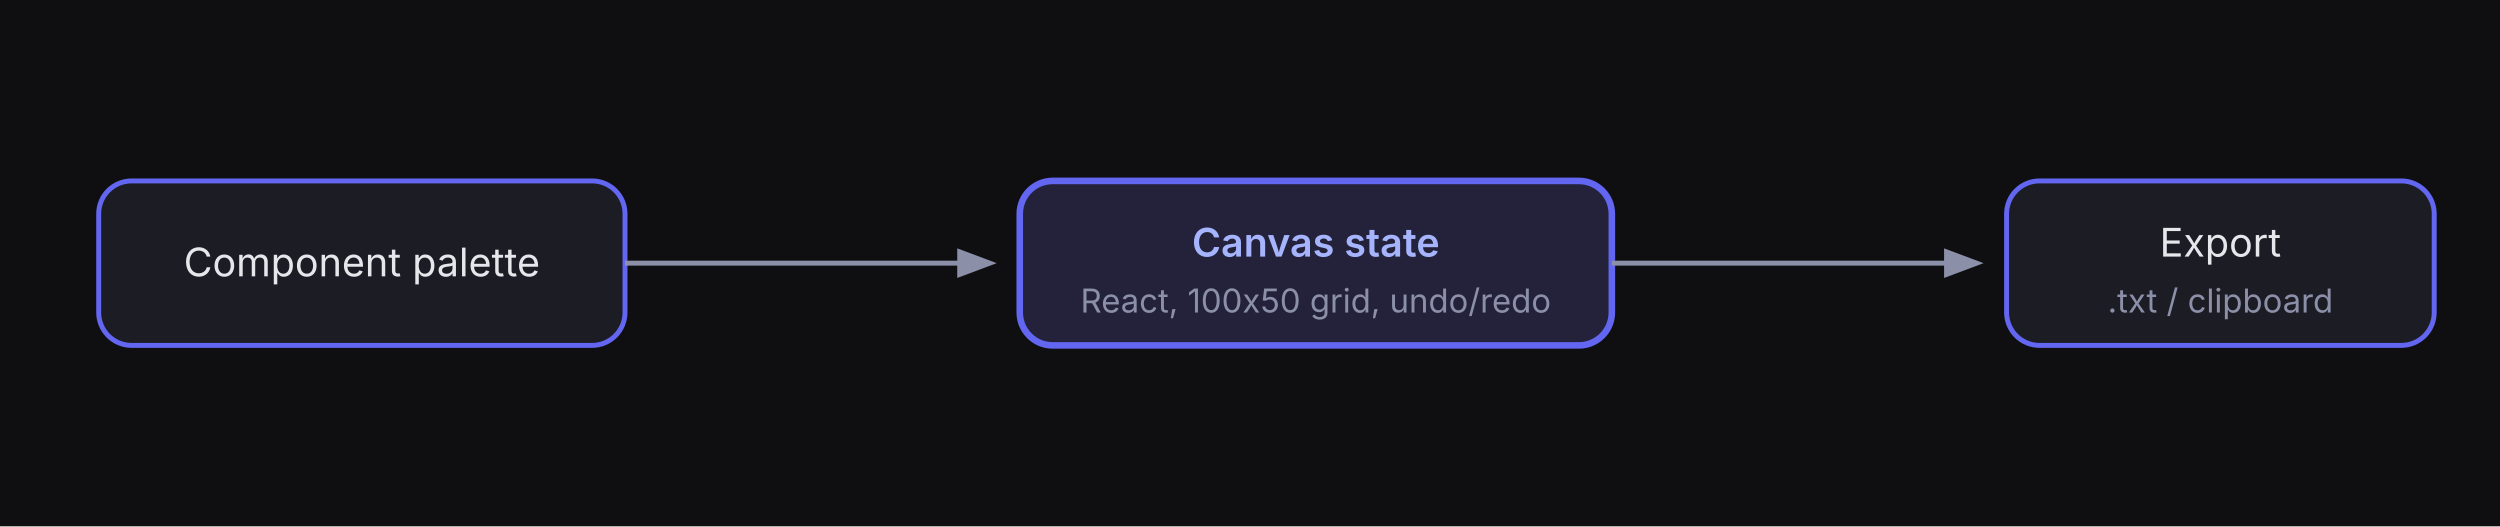
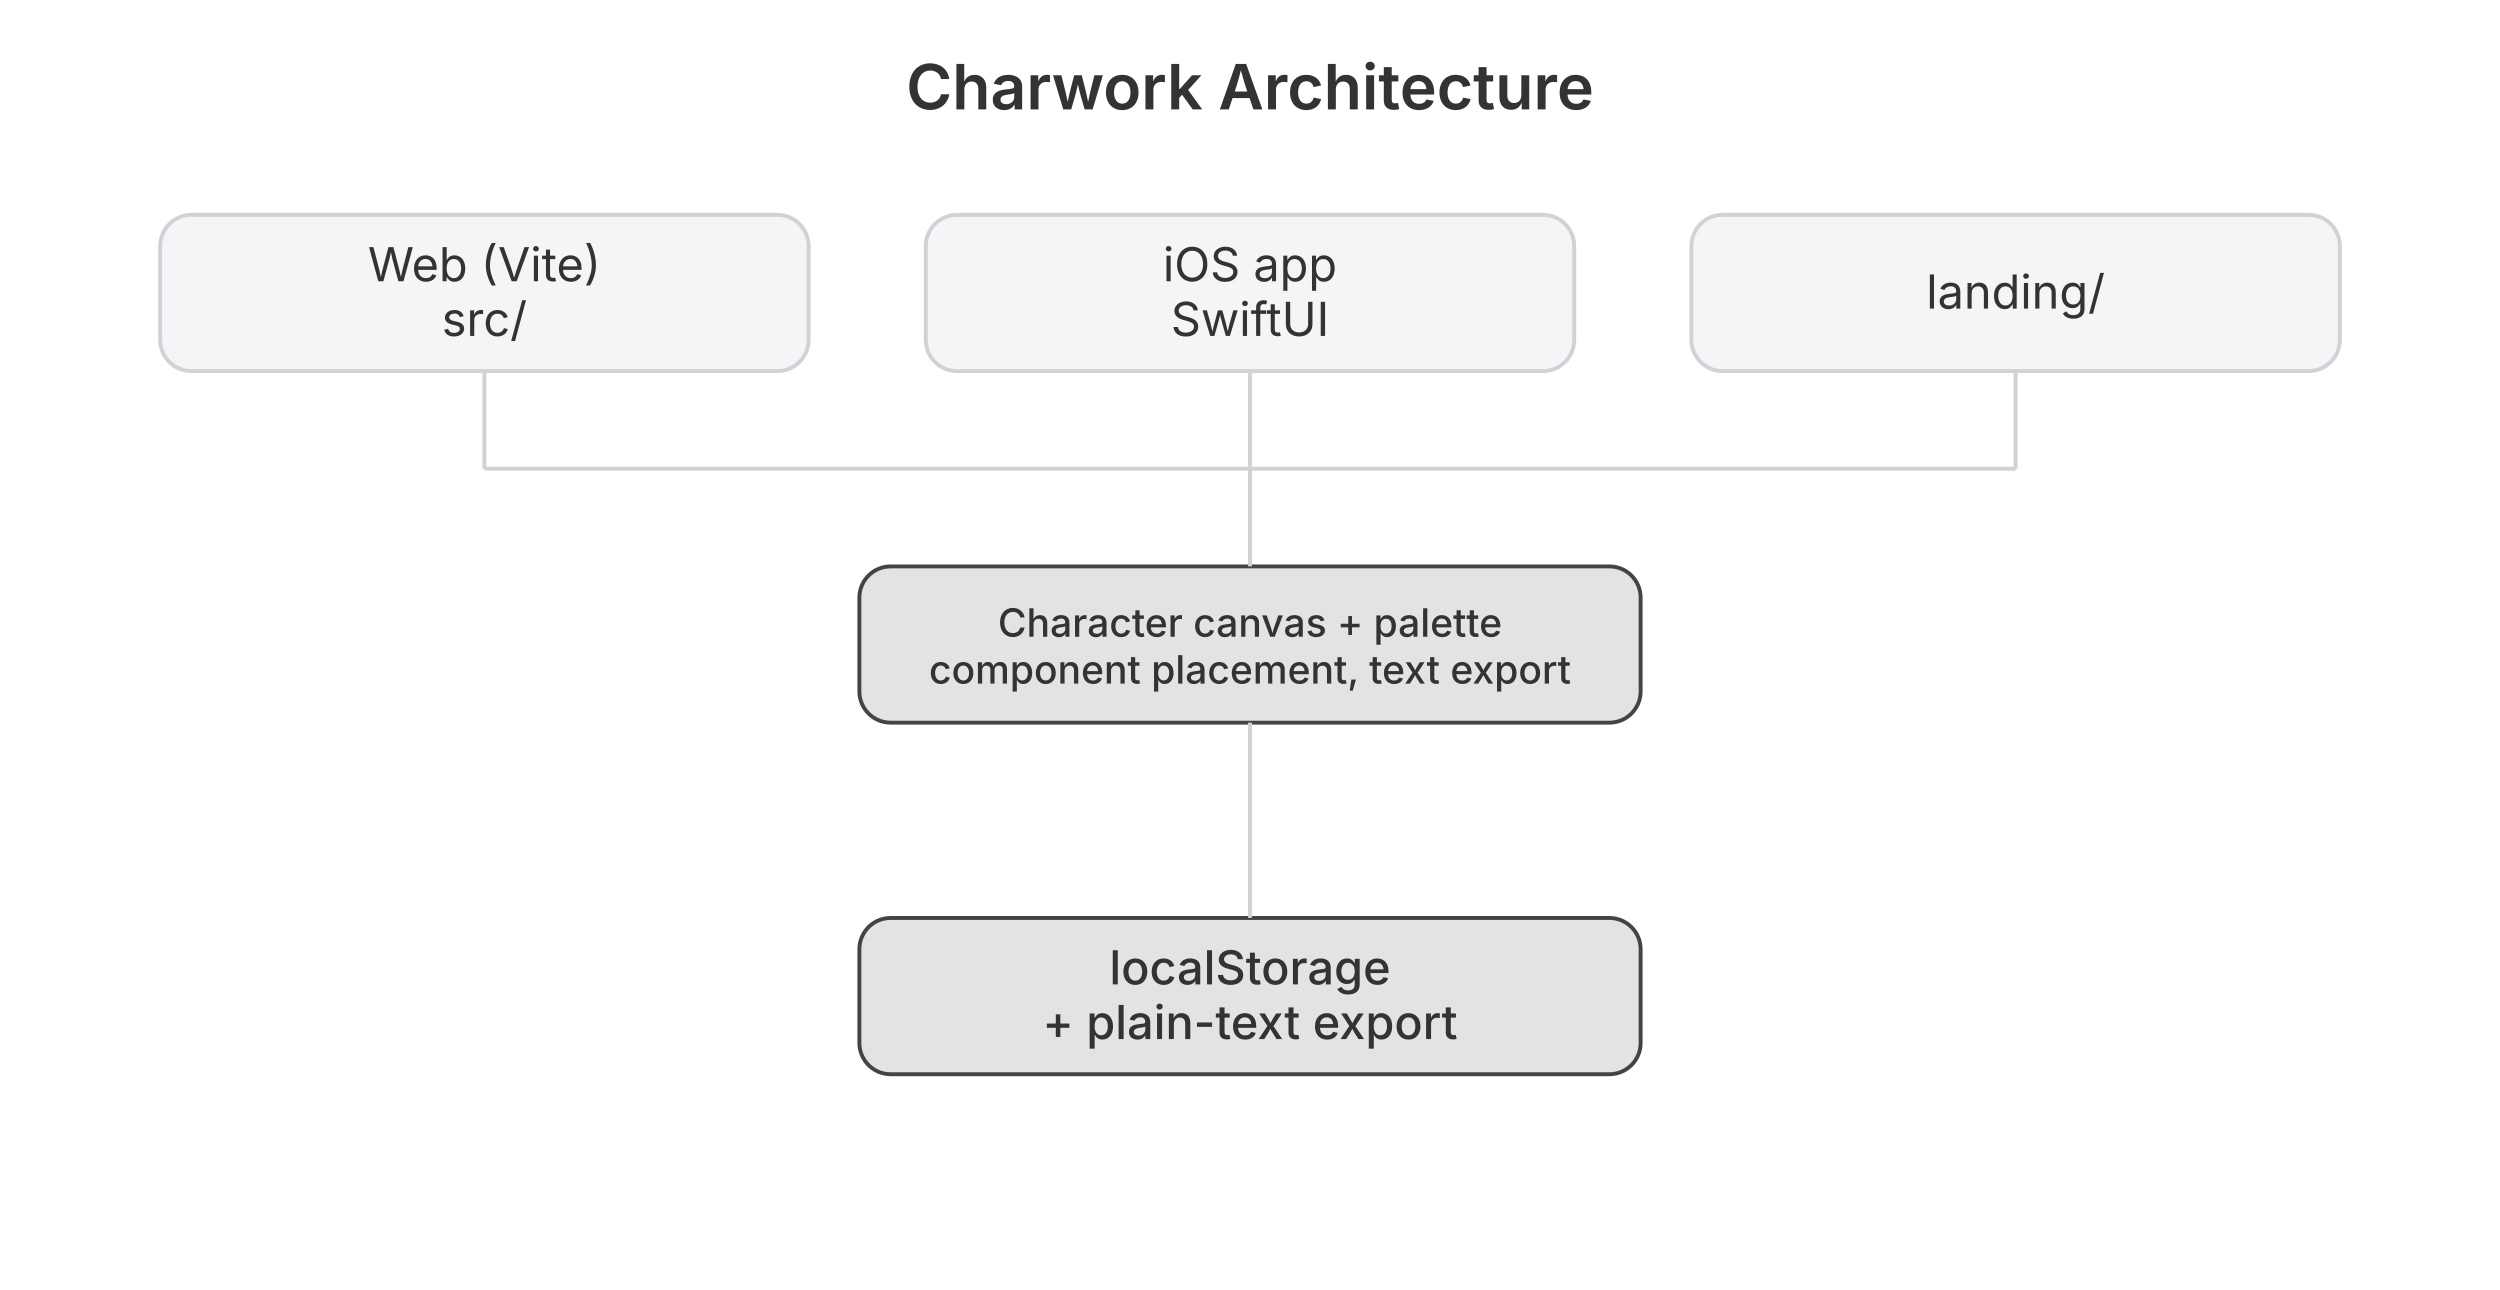
- <svg xmlns="http://www.w3.org/2000/svg" viewBox="0 0 760 160" width="760" height="160" font-family="-apple-system,sans-serif">
-   <rect width="760" height="160" fill="#0f0f12" />
-   <defs>
-     <marker id="arr" markerWidth="8" markerHeight="8" refX="6" refY="3" orient="auto">
-       <path d="M0,0 L0,6 L8,3 z" fill="#8b8fa8" />
-     </marker>
-   </defs>
-   <rect x="30" y="55" width="160" height="50" rx="10" fill="#1c1c24" stroke="#6366f1" stroke-width="1.5" />
-   <text x="110" y="84" font-size="12" fill="#e5e7eb" text-anchor="middle">Component palette</text>
-   <path d="M190 80 L300 80" stroke="#8b8fa8" stroke-width="1.5" marker-end="url(#arr)" />
-   <rect x="310" y="55" width="180" height="50" rx="10" fill="#23223a" stroke="#6366f1" stroke-width="2" />
-   <text x="400" y="78" font-size="12" font-weight="600" fill="#a5b4fc" text-anchor="middle">Canvas state</text>
-   <text x="400" y="95" font-size="10" fill="#8b8fa8" text-anchor="middle">React, 100x50 grid, undo/redo</text>
-   <path d="M490 80 L600 80" stroke="#8b8fa8" stroke-width="1.5" marker-end="url(#arr)" />
-   <rect x="610" y="55" width="130" height="50" rx="10" fill="#1c1c24" stroke="#6366f1" stroke-width="1.5" />
-   <text x="675" y="78" font-size="12" fill="#e5e7eb" text-anchor="middle">Export</text>
-   <text x="675" y="95" font-size="10" fill="#8b8fa8" text-anchor="middle">.txt / clipboard</text>
+ <svg xmlns="http://www.w3.org/2000/svg" width="640" height="330" style="background:#fff;font-family:-apple-system,BlinkMacSystemFont,sans-serif" viewBox="0 0 640 330">
+   <text x="320" y="28" fill="#333" font-size="16" font-weight="600" text-anchor="middle">Charwork Architecture</text>
+   <rect width="166" height="40" x="41" y="55" fill="#f5f5f7" stroke="#d1d1d6" rx="8" />
+   <text x="124" y="72" fill="#333" font-size="12" text-anchor="middle">Web (Vite)</text>
+   <text x="124" y="86" fill="#333" font-size="12" text-anchor="middle">src/</text>
+   <rect width="166" height="40" x="237" y="55" fill="#f5f5f7" stroke="#d1d1d6" rx="8" />
+   <text x="320" y="72" fill="#333" font-size="12" text-anchor="middle">iOS app</text>
+   <text x="320" y="86" fill="#333" font-size="12" text-anchor="middle">SwiftUI</text>
+   <rect width="166" height="40" x="433" y="55" fill="#f5f5f7" stroke="#d1d1d6" rx="8" />
+   <text x="516" y="79" fill="#333" font-size="12" text-anchor="middle">landing/</text>
+   <rect width="200" height="40" x="220" y="145" fill="#444444" fill-opacity=".15" stroke="#444444" rx="8" />
+   <text x="320" y="163" fill="#333" font-size="10" font-weight="500" text-anchor="middle">Character canvas + palette</text>
+   <text x="320" y="175" fill="#333" font-size="10" font-weight="500" text-anchor="middle">component placement, text export</text>
+   <rect width="200" height="40" x="220" y="235" fill="#444444" fill-opacity=".15" stroke="#444444" rx="8" />
+   <text x="320" y="252" fill="#333" font-size="12" font-weight="500" text-anchor="middle">localStorage</text>
+   <text x="320" y="266" fill="#333" font-size="12" font-weight="500" text-anchor="middle">+ plain-text export</text>
+   <path stroke="#d1d1d6" fill="none" d="M124 95v25M320 95v25M516 95v25M124 120H516M320 120V145M320 185V235" />
</svg>
